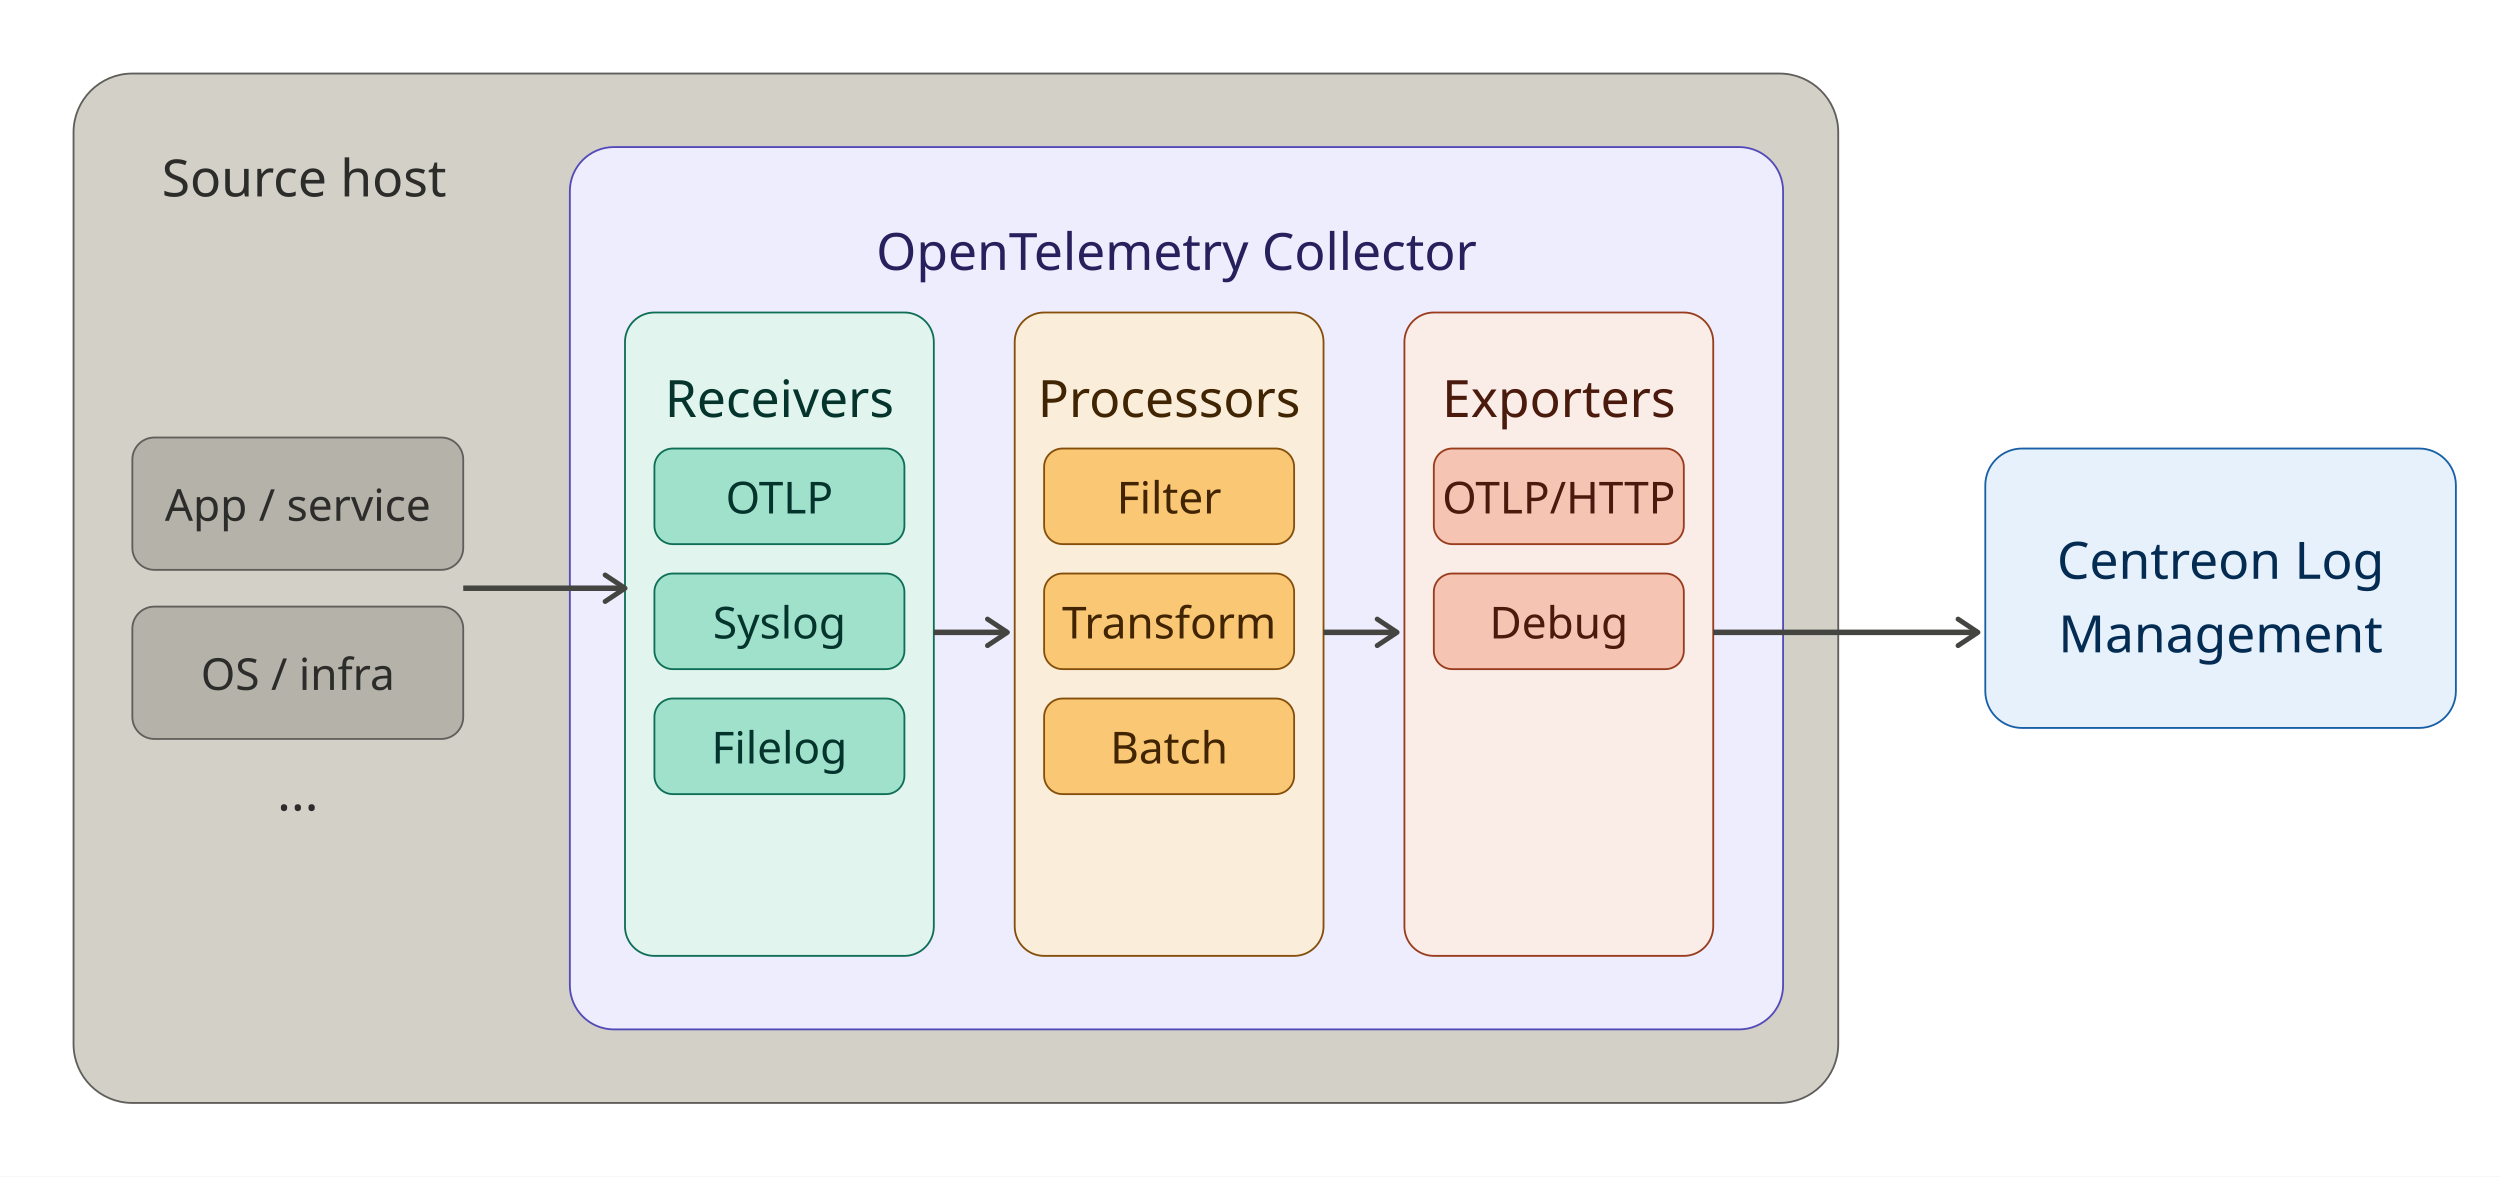
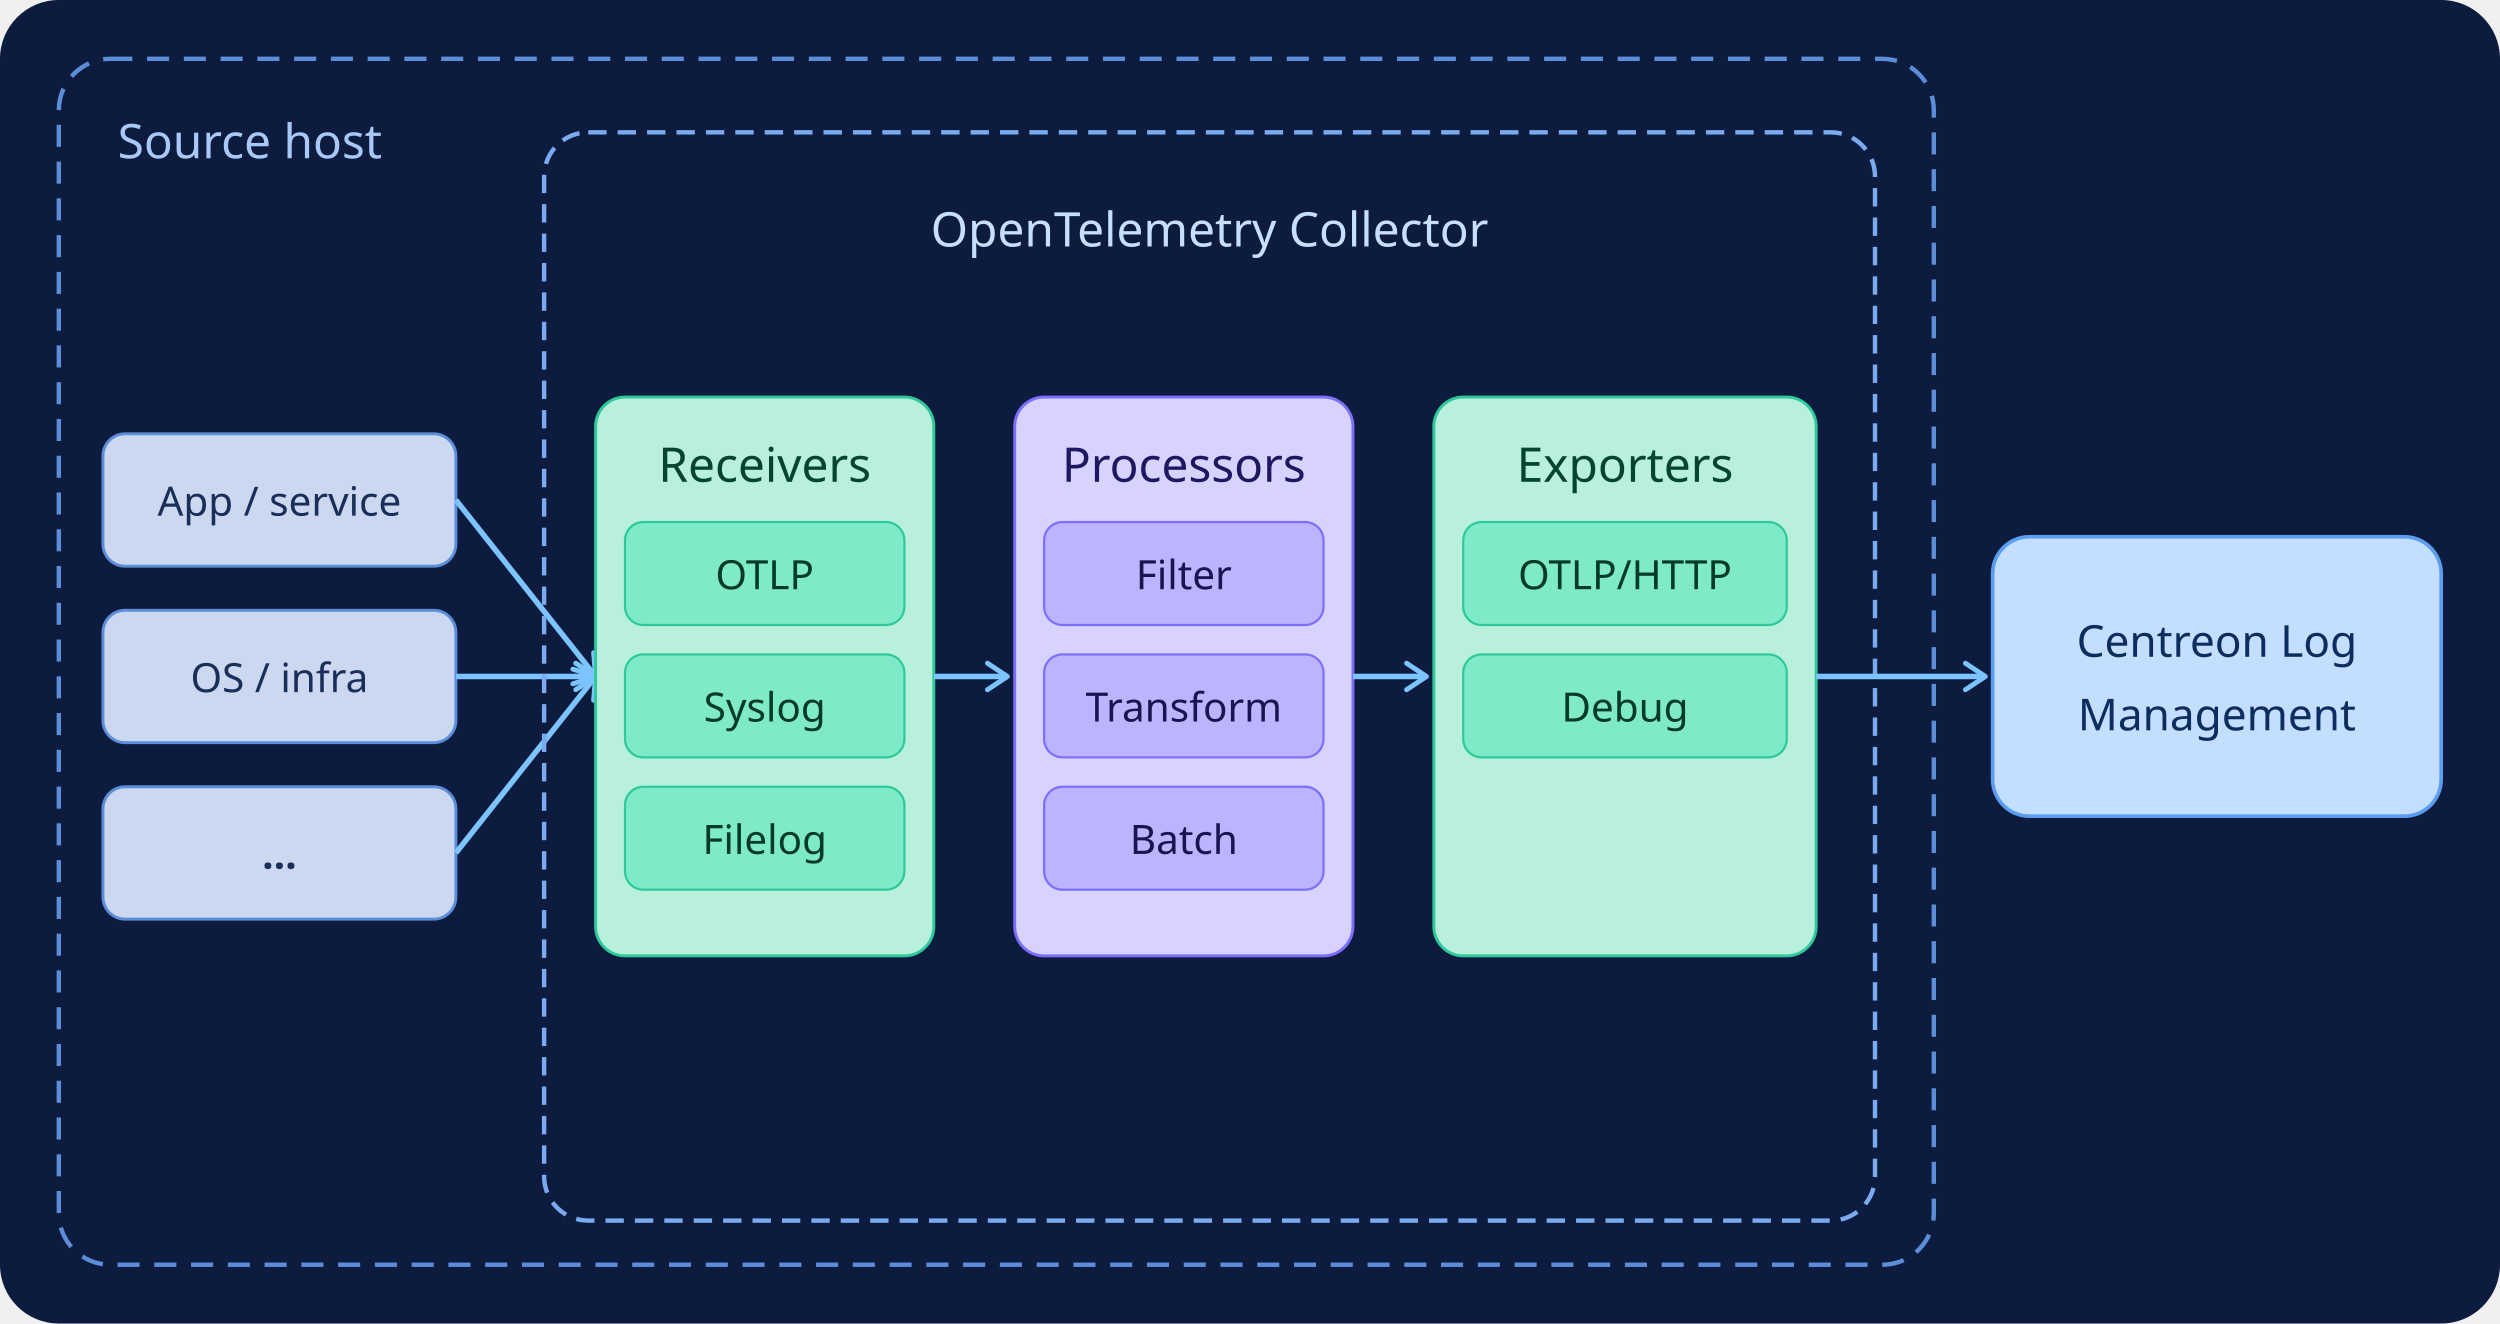
- <svg xmlns="http://www.w3.org/2000/svg" width="100%" viewBox="0 0 680 320">
-   <rect width="680" height="320" fill="white" />
+ <svg xmlns="http://www.w3.org/2000/svg" width="100%" viewBox="0 0 680 360">
  <defs>
    <marker id="arrow" viewBox="0 0 10 10" refX="8" refY="5" markerWidth="6" markerHeight="6" orient="auto-start-reverse">
      <path d="M2 1L8 5L2 9" fill="none" stroke="context-stroke" stroke-width="1.5" stroke-linecap="round" stroke-linejoin="round" />
    </marker>
  </defs>
-   <rect x="20" y="20" width="480" height="280" rx="16" fill="#D3D1C7" stroke="#5F5E5A" stroke-width="0.5" />
-   <text font-family="sans-serif" font-size="14" font-weight="500" fill="#2C2C2A" x="44" y="48" dominant-baseline="central">Source host</text>
-   <rect x="36" y="119" width="90" height="36" rx="6" fill="#B4B2A9" stroke="#5F5E5A" stroke-width="0.5" />
-   <text font-family="sans-serif" font-size="12" fill="#2C2C2A" x="81" y="137" text-anchor="middle" dominant-baseline="central">App / service</text>
-   <rect x="36" y="165" width="90" height="36" rx="6" fill="#B4B2A9" stroke="#5F5E5A" stroke-width="0.5" />
-   <text font-family="sans-serif" font-size="12" fill="#2C2C2A" x="81" y="183" text-anchor="middle" dominant-baseline="central">OS / infra</text>
-   <text font-family="sans-serif" font-size="14" font-weight="500" fill="#2C2C2A" x="81" y="215" text-anchor="middle" dominant-baseline="central">...</text>
-   <rect x="155" y="40" width="330" height="240" rx="12" fill="#EEEDFE" stroke="#534AB7" stroke-width="0.5" />
-   <text font-family="sans-serif" font-size="14" font-weight="500" fill="#26215C" x="320" y="68" text-anchor="middle" dominant-baseline="central">OpenTelemetry Collector</text>
-   <rect x="170" y="85" width="84" height="175" rx="8" fill="#E1F5EE" stroke="#0F6E56" stroke-width="0.5" />
-   <text font-family="sans-serif" font-size="14" font-weight="500" fill="#04342C" x="212" y="108" text-anchor="middle" dominant-baseline="central">Receivers</text>
-   <rect x="178" y="122" width="68" height="26" rx="5" fill="#9FE1CB" stroke="#0F6E56" stroke-width="0.5" />
-   <text font-family="sans-serif" font-size="12" fill="#04342C" x="212" y="135" text-anchor="middle" dominant-baseline="central">OTLP</text>
-   <rect x="178" y="156" width="68" height="26" rx="5" fill="#9FE1CB" stroke="#0F6E56" stroke-width="0.5" />
-   <text font-family="sans-serif" font-size="12" fill="#04342C" x="212" y="169" text-anchor="middle" dominant-baseline="central">Syslog</text>
-   <rect x="178" y="190" width="68" height="26" rx="5" fill="#9FE1CB" stroke="#0F6E56" stroke-width="0.5" />
-   <text font-family="sans-serif" font-size="12" fill="#04342C" x="212" y="203" text-anchor="middle" dominant-baseline="central">Filelog</text>
-   <line x1="254" y1="172" x2="274" y2="172" stroke="#444441" stroke-width="1.5" marker-end="url(#arrow)" />
-   <rect x="276" y="85" width="84" height="175" rx="8" fill="#FAEEDA" stroke="#854F0B" stroke-width="0.5" />
-   <text font-family="sans-serif" font-size="14" font-weight="500" fill="#412402" x="318" y="108" text-anchor="middle" dominant-baseline="central">Processors</text>
-   <rect x="284" y="122" width="68" height="26" rx="5" fill="#FAC775" stroke="#854F0B" stroke-width="0.5" />
-   <text font-family="sans-serif" font-size="12" fill="#412402" x="318" y="135" text-anchor="middle" dominant-baseline="central">Filter</text>
-   <rect x="284" y="156" width="68" height="26" rx="5" fill="#FAC775" stroke="#854F0B" stroke-width="0.5" />
-   <text font-family="sans-serif" font-size="12" fill="#412402" x="318" y="169" text-anchor="middle" dominant-baseline="central">Transform</text>
-   <rect x="284" y="190" width="68" height="26" rx="5" fill="#FAC775" stroke="#854F0B" stroke-width="0.5" />
-   <text font-family="sans-serif" font-size="12" fill="#412402" x="318" y="203" text-anchor="middle" dominant-baseline="central">Batch</text>
-   <line x1="360" y1="172" x2="380" y2="172" stroke="#444441" stroke-width="1.5" marker-end="url(#arrow)" />
-   <rect x="382" y="85" width="84" height="175" rx="8" fill="#FAECE7" stroke="#993C1D" stroke-width="0.5" />
-   <text font-family="sans-serif" font-size="14" font-weight="500" fill="#4A1B0C" x="424" y="108" text-anchor="middle" dominant-baseline="central">Exporters</text>
-   <rect x="390" y="122" width="68" height="26" rx="5" fill="#F5C4B3" stroke="#993C1D" stroke-width="0.5" />
-   <text font-family="sans-serif" font-size="12" fill="#4A1B0C" x="424" y="135" text-anchor="middle" dominant-baseline="central">OTLP/HTTP</text>
-   <rect x="390" y="156" width="68" height="26" rx="5" fill="#F5C4B3" stroke="#993C1D" stroke-width="0.5" />
-   <text font-family="sans-serif" font-size="12" fill="#4A1B0C" x="424" y="169" text-anchor="middle" dominant-baseline="central">Debug</text>
-   <line x1="466" y1="172" x2="538" y2="172" stroke="#444441" stroke-width="1.5" marker-end="url(#arrow)" />
-   <rect x="540" y="122" width="128" height="76" rx="10" fill="#E6F1FB" stroke="#185FA5" stroke-width="0.5" />
-   <text font-family="sans-serif" font-size="14" font-weight="500" fill="#042C53" x="604" y="152" text-anchor="middle" dominant-baseline="central">Centreon Log</text>
-   <text font-family="sans-serif" font-size="14" font-weight="500" fill="#042C53" x="604" y="172" text-anchor="middle" dominant-baseline="central">Management</text>
-   <line x1="126" y1="160" x2="170" y2="160" stroke="#444441" stroke-width="1.5" marker-end="url(#arrow)" />
+   <rect width="680" height="360" rx="16" fill="#0D1B3E" />
+   <rect x="16" y="16" width="510" height="328" rx="14" fill="none" stroke="#5B8DD9" stroke-width="1.2" stroke-dasharray="6 4" />
+   <text font-family="sans-serif" font-size="13" font-weight="500" fill="#A8C8F8" x="32" y="38" dominant-baseline="central">Source host</text>
+   <rect x="28" y="118" width="96" height="36" rx="6" fill="#CBD8F0" stroke="#5B8DD9" stroke-width="0.8" />
+   <text font-family="sans-serif" font-size="11" fill="#1A2E5A" x="76" y="136" text-anchor="middle" dominant-baseline="central">App / service</text>
+   <rect x="28" y="166" width="96" height="36" rx="6" fill="#CBD8F0" stroke="#5B8DD9" stroke-width="0.8" />
+   <text font-family="sans-serif" font-size="11" fill="#1A2E5A" x="76" y="184" text-anchor="middle" dominant-baseline="central">OS / infra</text>
+   <rect x="28" y="214" width="96" height="36" rx="6" fill="#CBD8F0" stroke="#5B8DD9" stroke-width="0.8" />
+   <text font-family="sans-serif" font-size="11" font-weight="700" fill="#1A2E5A" x="76" y="232" text-anchor="middle" dominant-baseline="central">...</text>
+   <path d="M124 136 L162 184" fill="none" stroke="#7BC4FF" stroke-width="1.5" marker-end="url(#arrow)" />
+   <line x1="124" y1="184" x2="162" y2="184" stroke="#7BC4FF" stroke-width="1.5" marker-end="url(#arrow)" />
+   <path d="M124 232 L162 184" fill="none" stroke="#7BC4FF" stroke-width="1.5" marker-end="url(#arrow)" />
+   <rect x="148" y="36" width="362" height="296" rx="12" fill="none" stroke="#7AAAF0" stroke-width="1.2" stroke-dasharray="5 3" />
+   <text font-family="sans-serif" font-size="13" font-weight="500" fill="#C8DEFF" x="329" y="62" text-anchor="middle" dominant-baseline="central">OpenTelemetry Collector</text>
+   <rect x="162" y="108" width="92" height="152" rx="8" fill="#B8F0DC" stroke="#2DC99A" stroke-width="0.8" />
+   <text font-family="sans-serif" font-size="13" font-weight="500" fill="#054530" x="208" y="126" text-anchor="middle" dominant-baseline="central">Receivers</text>
+   <rect x="170" y="142" width="76" height="28" rx="5" fill="#7EEAC8" stroke="#2DC99A" stroke-width="0.6" />
+   <text font-family="sans-serif" font-size="11" fill="#043A28" x="208" y="156" text-anchor="middle" dominant-baseline="central">OTLP</text>
+   <rect x="170" y="178" width="76" height="28" rx="5" fill="#7EEAC8" stroke="#2DC99A" stroke-width="0.6" />
+   <text font-family="sans-serif" font-size="11" fill="#043A28" x="208" y="192" text-anchor="middle" dominant-baseline="central">Syslog</text>
+   <rect x="170" y="214" width="76" height="28" rx="5" fill="#7EEAC8" stroke="#2DC99A" stroke-width="0.6" />
+   <text font-family="sans-serif" font-size="11" fill="#043A28" x="208" y="228" text-anchor="middle" dominant-baseline="central">Filelog</text>
+   <line x1="254" y1="184" x2="274" y2="184" stroke="#7BC4FF" stroke-width="1.5" marker-end="url(#arrow)" />
+   <rect x="276" y="108" width="92" height="152" rx="8" fill="#D8D2FF" stroke="#7B6FFF" stroke-width="0.8" />
+   <text font-family="sans-serif" font-size="13" font-weight="500" fill="#1E1860" x="322" y="126" text-anchor="middle" dominant-baseline="central">Processors</text>
+   <rect x="284" y="142" width="76" height="28" rx="5" fill="#BCB4FF" stroke="#7B6FFF" stroke-width="0.6" />
+   <text font-family="sans-serif" font-size="11" fill="#1A1550" x="322" y="156" text-anchor="middle" dominant-baseline="central">Filter</text>
+   <rect x="284" y="178" width="76" height="28" rx="5" fill="#BCB4FF" stroke="#7B6FFF" stroke-width="0.6" />
+   <text font-family="sans-serif" font-size="11" fill="#1A1550" x="322" y="192" text-anchor="middle" dominant-baseline="central">Transform</text>
+   <rect x="284" y="214" width="76" height="28" rx="5" fill="#BCB4FF" stroke="#7B6FFF" stroke-width="0.6" />
+   <text font-family="sans-serif" font-size="11" fill="#1A1550" x="322" y="228" text-anchor="middle" dominant-baseline="central">Batch</text>
+   <line x1="368" y1="184" x2="388" y2="184" stroke="#7BC4FF" stroke-width="1.5" marker-end="url(#arrow)" />
+   <rect x="390" y="108" width="104" height="152" rx="8" fill="#B8F0DC" stroke="#2DC99A" stroke-width="0.8" />
+   <text font-family="sans-serif" font-size="13" font-weight="500" fill="#054530" x="442" y="126" text-anchor="middle" dominant-baseline="central">Exporters</text>
+   <rect x="398" y="142" width="88" height="28" rx="5" fill="#7EEAC8" stroke="#2DC99A" stroke-width="0.6" />
+   <text font-family="sans-serif" font-size="11" fill="#043A28" x="442" y="156" text-anchor="middle" dominant-baseline="central">OTLP/HTTP</text>
+   <rect x="398" y="178" width="88" height="28" rx="5" fill="#7EEAC8" stroke="#2DC99A" stroke-width="0.6" />
+   <text font-family="sans-serif" font-size="11" fill="#043A28" x="442" y="192" text-anchor="middle" dominant-baseline="central">Debug</text>
+   <line x1="494" y1="184" x2="540" y2="184" stroke="#7BC4FF" stroke-width="1.5" marker-end="url(#arrow)" />
+   <rect x="542" y="146" width="122" height="76" rx="10" fill="#C4DEFF" stroke="#5B9EF0" stroke-width="1" />
+   <text font-family="sans-serif" font-size="12" font-weight="500" fill="#0C2D5E" x="603" y="174" text-anchor="middle" dominant-baseline="central">Centreon Log</text>
+   <text font-family="sans-serif" font-size="12" font-weight="500" fill="#0C2D5E" x="603" y="194" text-anchor="middle" dominant-baseline="central">Management</text>
</svg>
